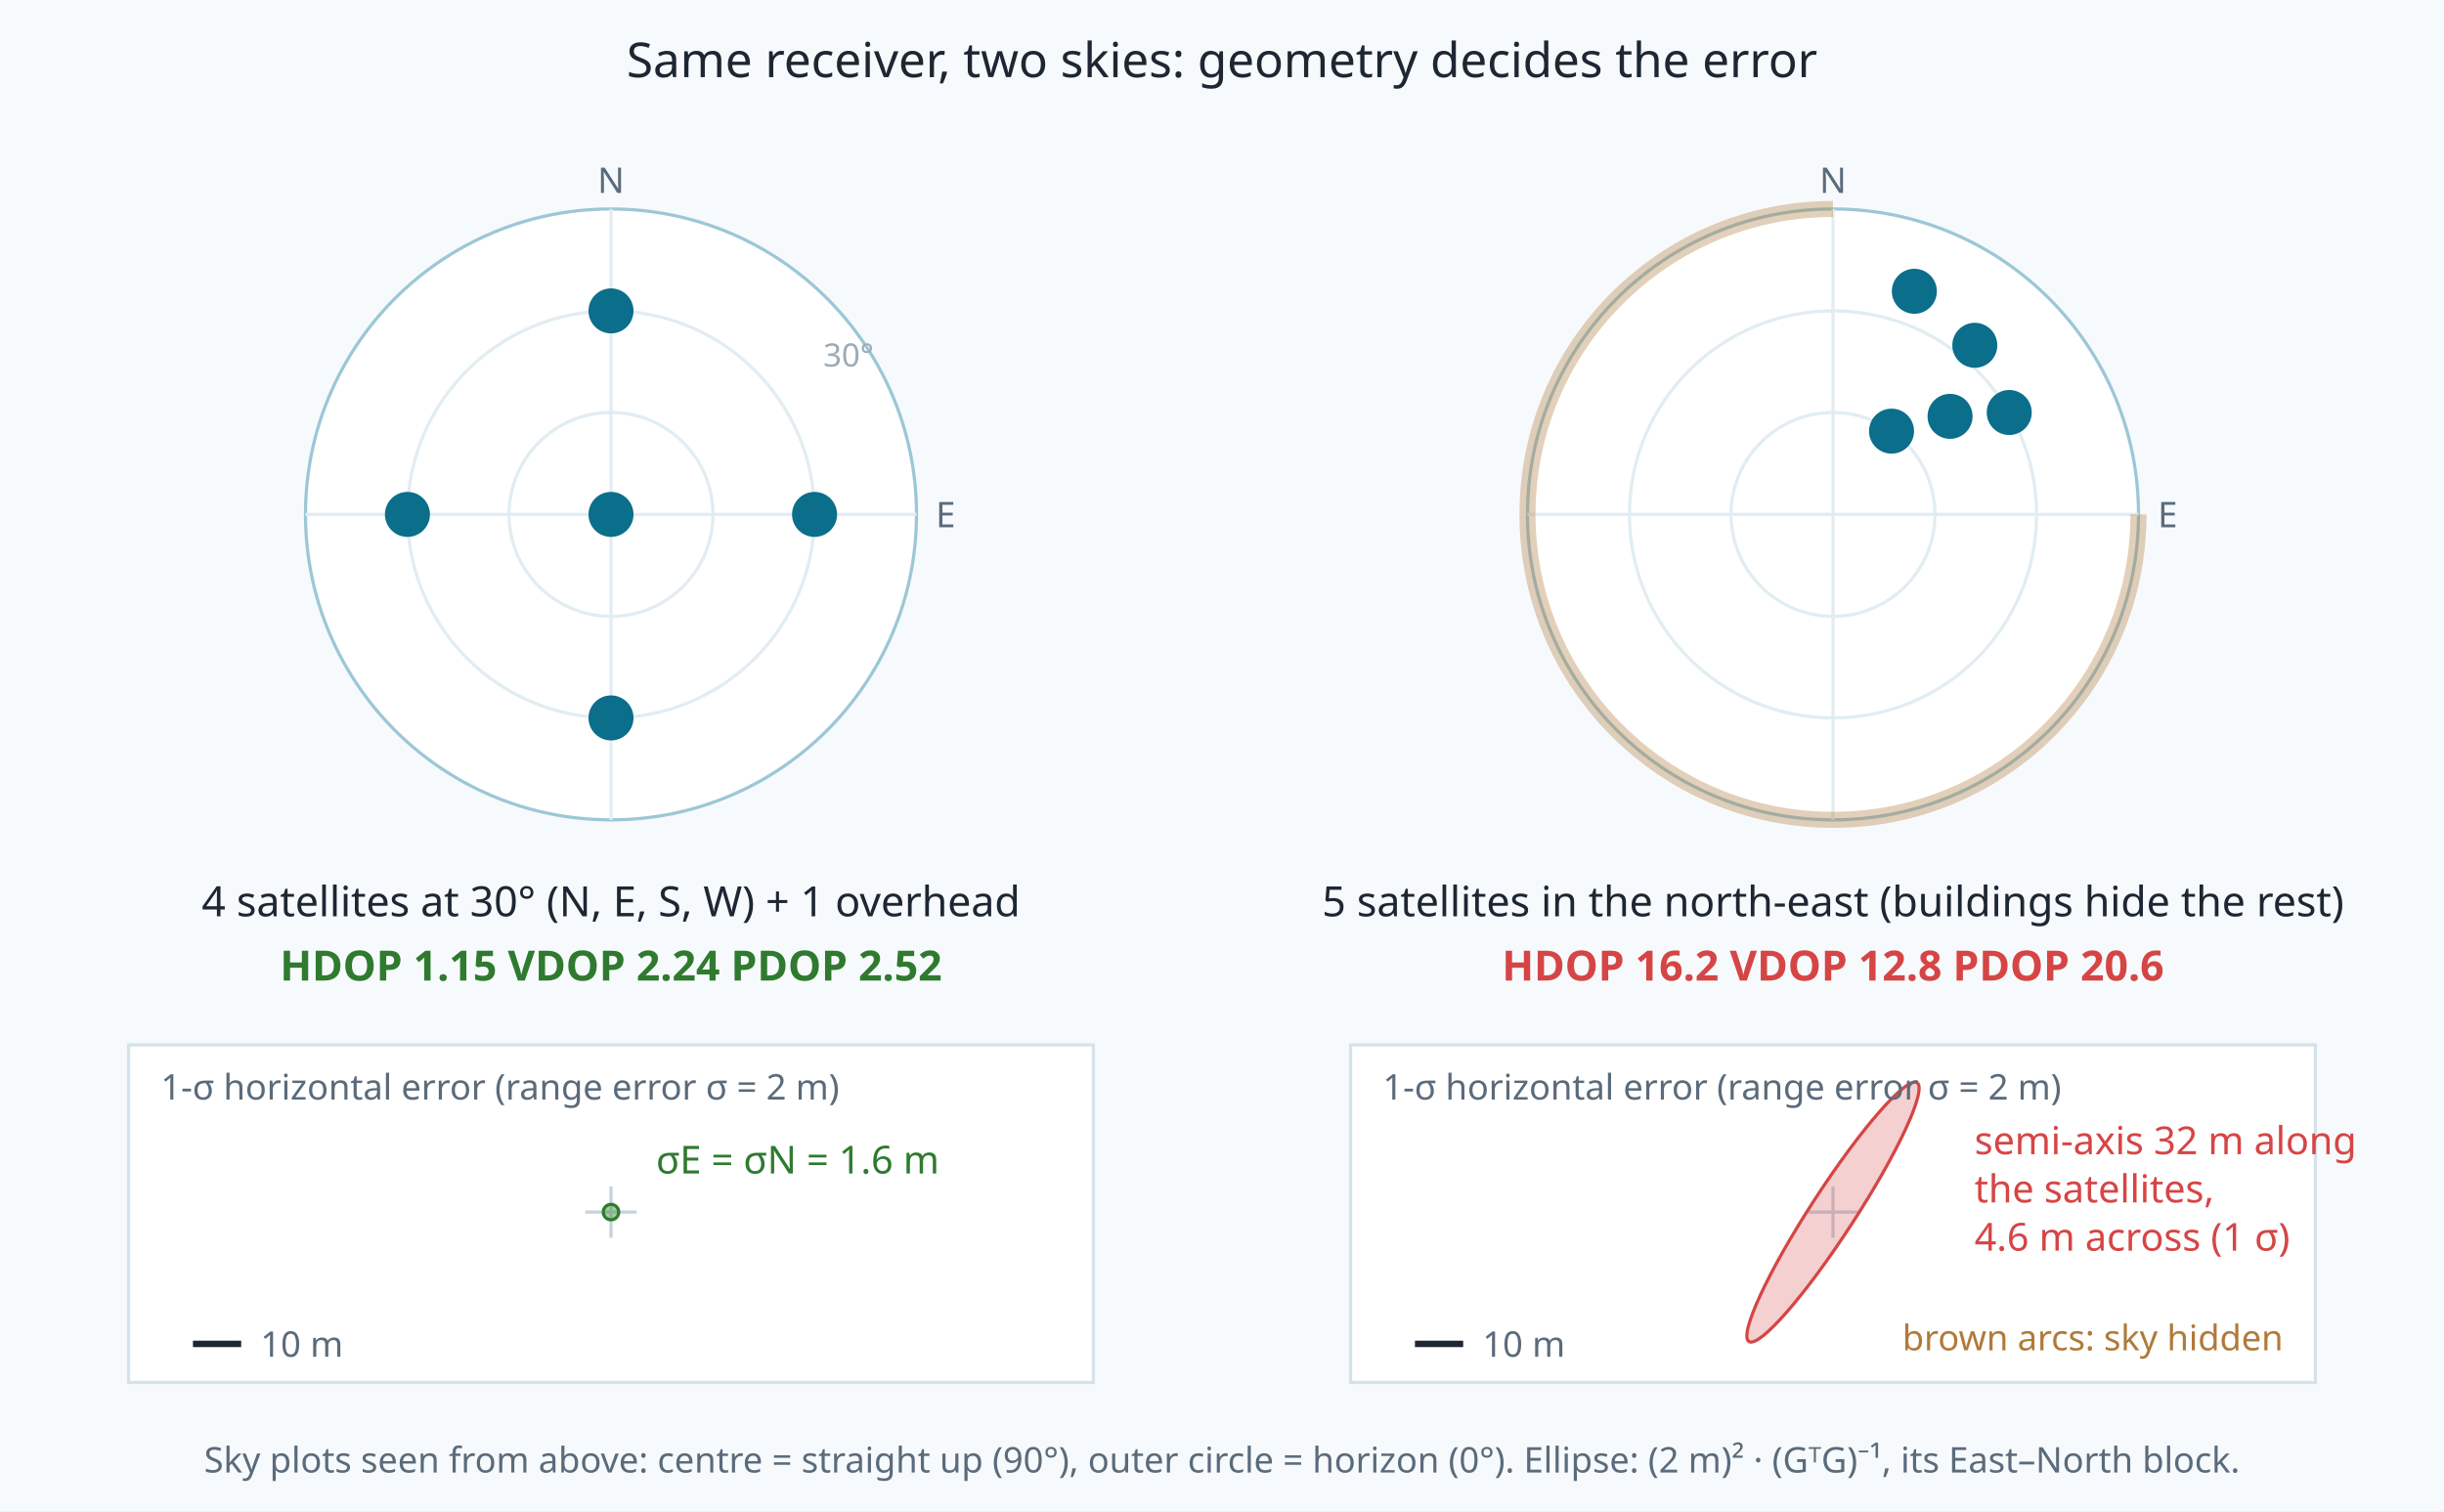
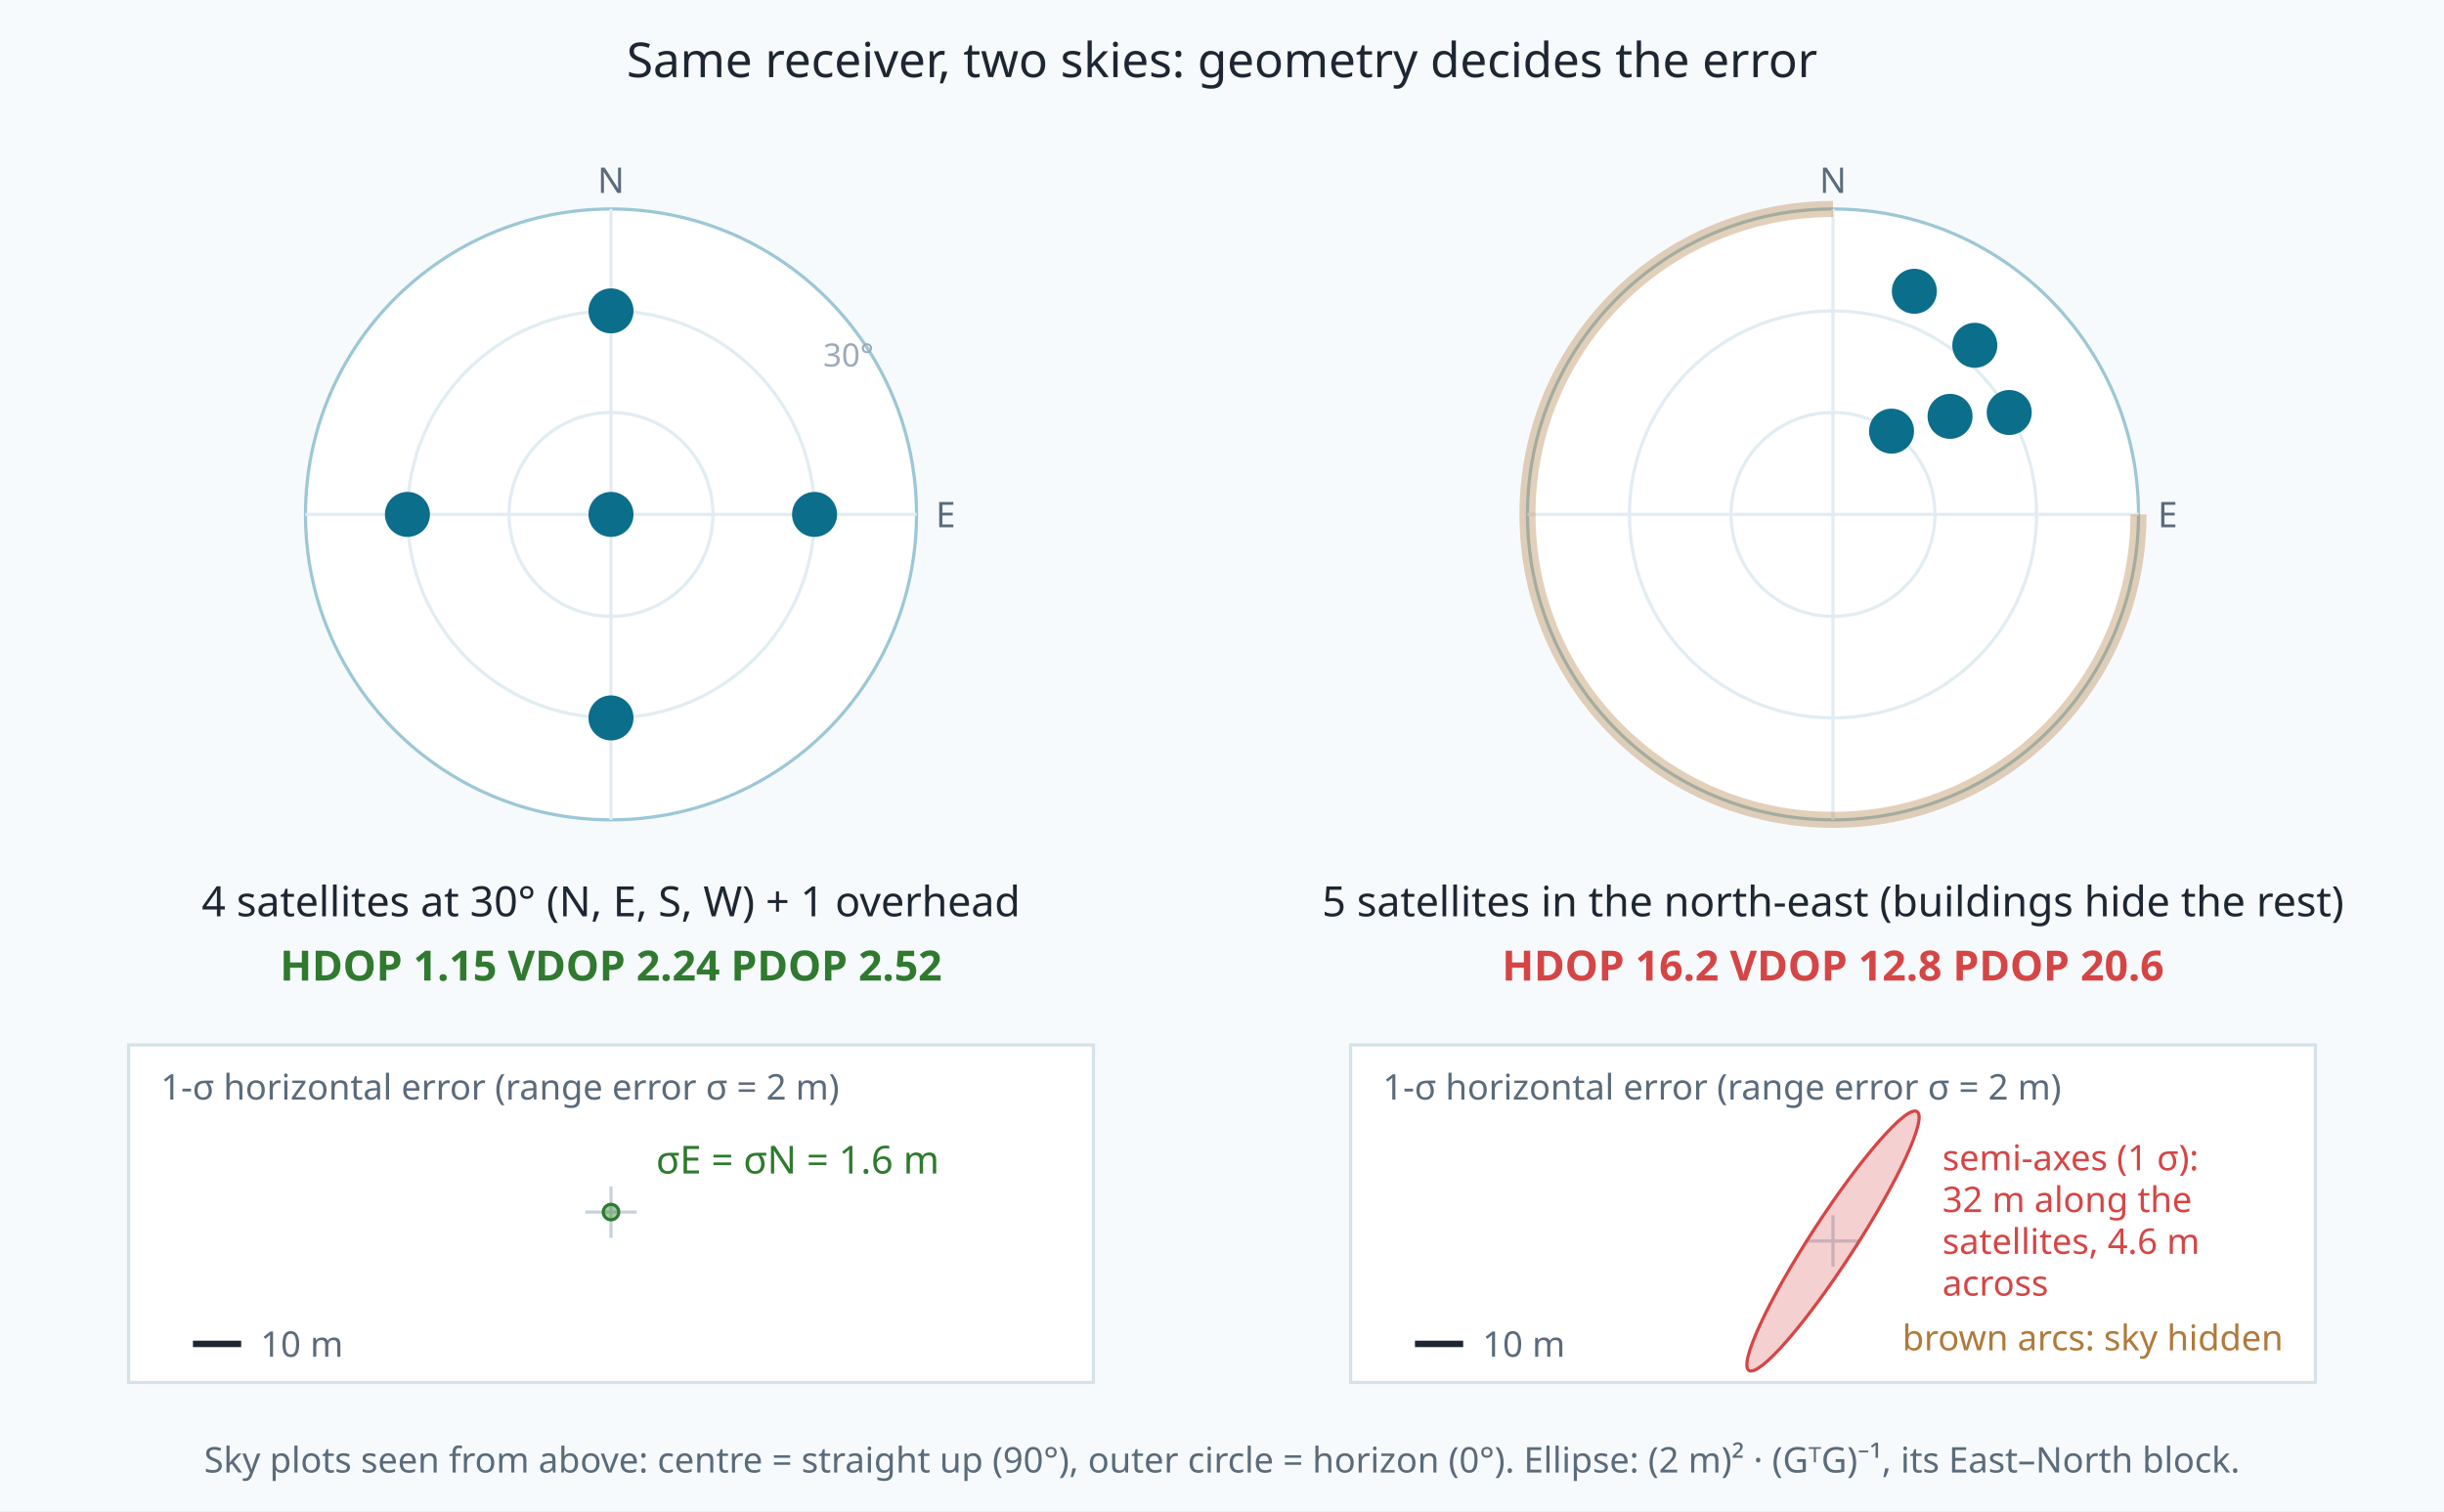
<svg xmlns="http://www.w3.org/2000/svg" viewBox="0 0 760 470" font-family="sans-serif" font-size="13">
  <rect width="760" height="470" fill="#f7fafc" />
  <text x="380" y="24" text-anchor="middle" font-size="15" fill="#1d2733">Same receiver, two skies: geometry decides the error</text>
  <g transform="translate(190,160)">
    <circle r="95" fill="#fff" stroke="#9cc7d6" />
    <circle r="63.3" fill="none" stroke="#e1edf2" />
    <circle r="31.7" fill="none" stroke="#e1edf2" />
    <line x1="-95" y1="0" x2="95" y2="0" stroke="#e1edf2" />
    <line x1="0" y1="-95" x2="0" y2="95" stroke="#e1edf2" />
    <text y="-100" text-anchor="middle" fill="#5a6b7b" font-size="11">N</text>
    <text x="101" y="4" fill="#5a6b7b" font-size="11">E</text>
    <text x="66" y="-46" fill="#9aaab8" font-size="10">30°</text>
    <g fill="#0b6e8a">
      <circle cx="0" cy="-63.3" r="7" />
      <circle cx="63.3" cy="0" r="7" />
      <circle cx="0" cy="63.3" r="7" />
      <circle cx="-63.3" cy="0" r="7" />
      <circle cx="0" cy="0" r="7" />
    </g>
  </g>
  <text x="190" y="285" text-anchor="middle" fill="#1d2733">4 satellites at 30° (N, E, S, W) + 1 overhead</text>
  <text x="190" y="305" text-anchor="middle" fill="#2f7a2f" font-weight="bold">HDOP 1.15   VDOP 2.24   PDOP 2.52</text>
  <g transform="translate(570,160)">
    <circle r="95" fill="#fff" stroke="#9cc7d6" />
    <circle r="63.3" fill="none" stroke="#e1edf2" />
    <circle r="31.7" fill="none" stroke="#e1edf2" />
    <line x1="-95" y1="0" x2="95" y2="0" stroke="#e1edf2" />
    <line x1="0" y1="-95" x2="0" y2="95" stroke="#e1edf2" />
    <text y="-100" text-anchor="middle" fill="#5a6b7b" font-size="11">N</text>
    <text x="101" y="4" fill="#5a6b7b" font-size="11">E</text>
    <g fill="#0b6e8a">
      <circle cx="25.3" cy="-69.4" r="7" />
      <circle cx="44.1" cy="-52.6" r="7" />
      <circle cx="54.8" cy="-31.7" r="7" />
      <circle cx="18.2" cy="-25.9" r="7" />
      <circle cx="36.4" cy="-30.5" r="7" />
    </g>
    <path d="M -95 0 A 95 95 0 0 1 0 -95" fill="none" stroke="#b07a3a" stroke-width="5" stroke-opacity="0.35" />
    <path d="M 0 95 A 95 95 0 0 1 -95 0" fill="none" stroke="#b07a3a" stroke-width="5" stroke-opacity="0.35" />
    <path d="M 95 0 A 95 95 0 0 1 0 95" fill="none" stroke="#b07a3a" stroke-width="5" stroke-opacity="0.35" />
  </g>
  <text x="570" y="285" text-anchor="middle" fill="#1d2733">5 satellites in the north-east (buildings hide the rest)</text>
  <text x="570" y="305" text-anchor="middle" fill="#d64545" font-weight="bold">HDOP 16.2   VDOP 12.8   PDOP 20.6</text>
  <rect x="40" y="325" width="300" height="105" fill="#fff" stroke="#d5e2ea" />
  <rect x="420" y="325" width="300" height="105" fill="#fff" stroke="#d5e2ea" />
  <g transform="translate(190,377)">
    <line x1="-8" y1="0" x2="8" y2="0" stroke="#c7d3dc" />
    <line x1="0" y1="-8" x2="0" y2="8" stroke="#c7d3dc" />
    <circle r="2.4" fill="#3a8d3a" fill-opacity="0.45" stroke="#2f7a2f" />
    <text x="14" y="-12" fill="#2f7a2f" font-size="12">σE = σN = 1.6 m</text>
  </g>
-   <g transform="translate(570,377)">
+   <g transform="translate(570,386)">
    <line x1="-8" y1="0" x2="8" y2="0" stroke="#c7d3dc" />
    <line x1="0" y1="-8" x2="0" y2="8" stroke="#c7d3dc" />
    <ellipse rx="48" ry="6.9" transform="rotate(-57)" fill="#d64545" fill-opacity="0.25" stroke="#d64545" />
-     <text x="44" y="-18" fill="#d64545" font-size="12">semi-axis 32 m along</text>
-     <text x="44" y="-3" fill="#d64545" font-size="12">the satellites,</text>
-     <text x="44" y="12" fill="#d64545" font-size="12">4.6 m across (1 σ)</text>
+     <text x="34" y="-22" fill="#d64545" font-size="11">semi-axes (1 σ):</text>
+     <text x="34" y="-9" fill="#d64545" font-size="11">32 m along the</text>
+     <text x="34" y="4" fill="#d64545" font-size="11">satellites, 4.6 m</text>
+     <text x="34" y="17" fill="#d64545" font-size="11">across</text>
  </g>
  <g transform="translate(60,418)">
    <line x1="0" y1="0" x2="15" y2="0" stroke="#1d2733" stroke-width="2" />
    <text x="21" y="4" font-size="11" fill="#5a6b7b">10 m</text>
  </g>
  <g transform="translate(440,418)">
    <line x1="0" y1="0" x2="15" y2="0" stroke="#1d2733" stroke-width="2" />
    <text x="21" y="4" font-size="11" fill="#5a6b7b">10 m</text>
  </g>
  <text x="50" y="342" font-size="11" fill="#5a6b7b">1-σ horizontal error (range error σ = 2 m)</text>
  <text x="430" y="342" font-size="11" fill="#5a6b7b">1-σ horizontal error (range error σ = 2 m)</text>
  <text x="710" y="420" text-anchor="end" font-size="11" fill="#b07a3a">brown arcs: sky hidden</text>
  <text x="380" y="458" text-anchor="middle" fill="#5a6b7b" font-size="11">Sky plots seen from above: centre = straight up (90°), outer circle = horizon (0°). Ellipse: (2 m)² · (GᵀG)⁻¹, its East–North block.</text>
</svg>
